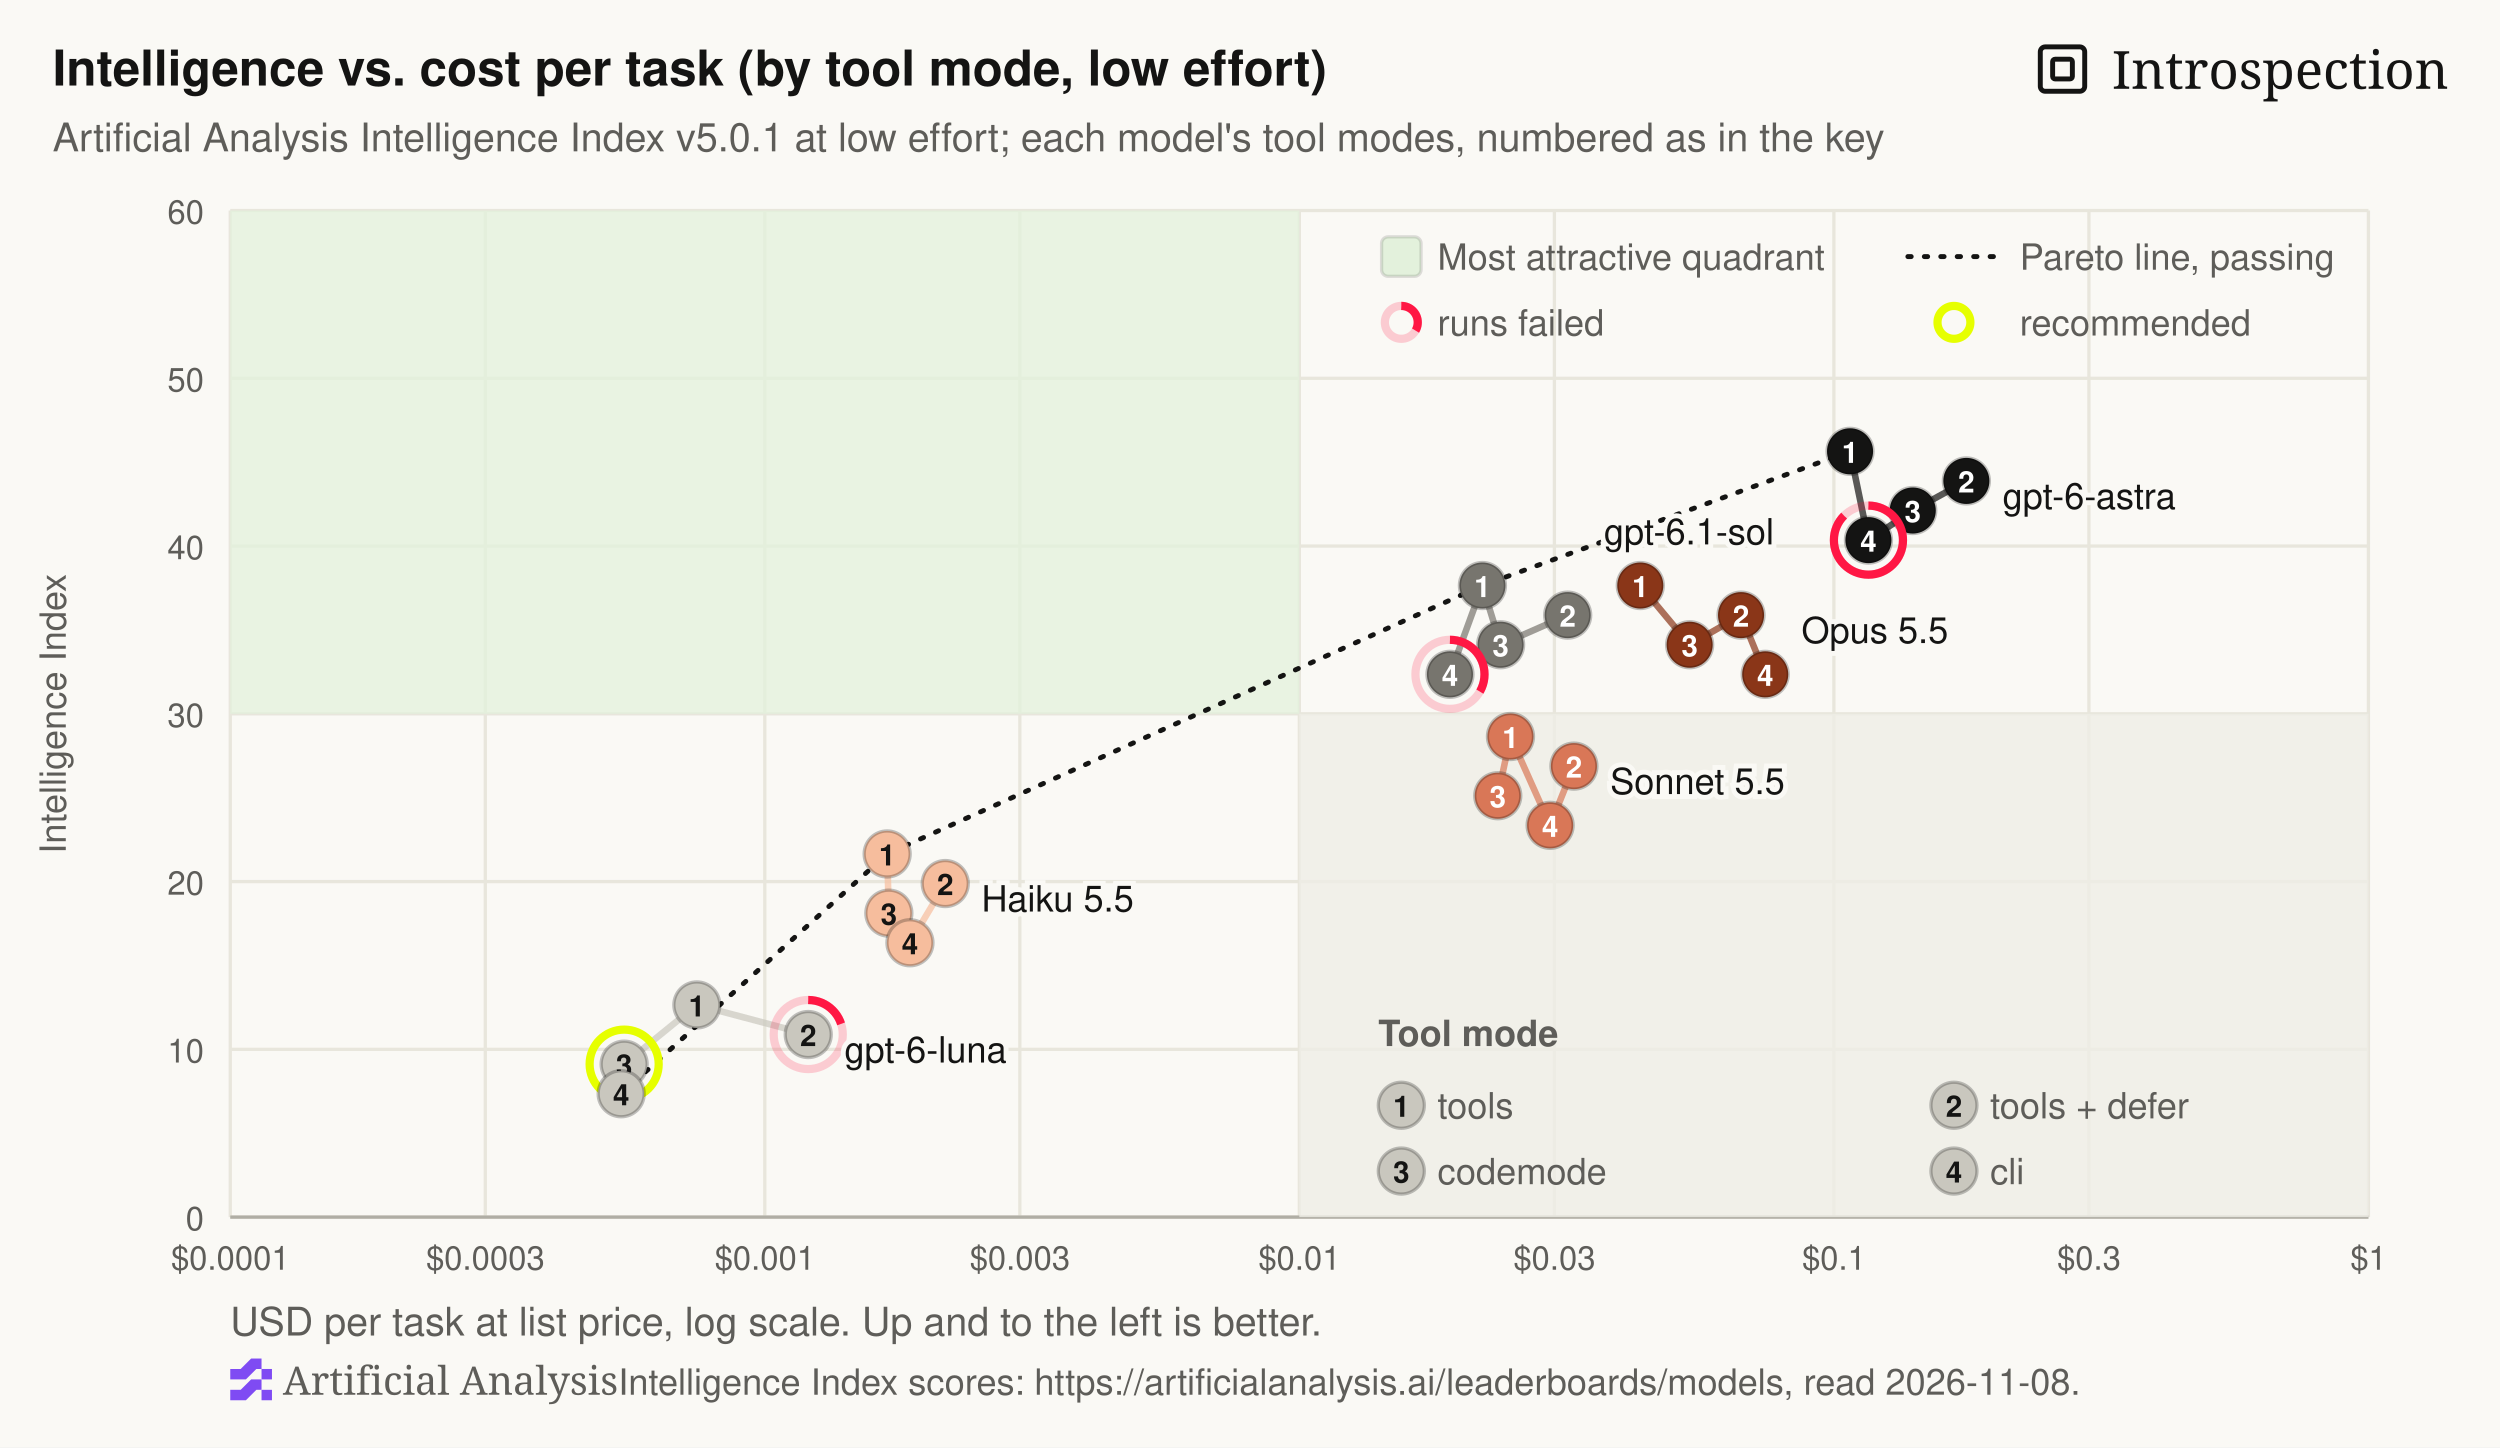
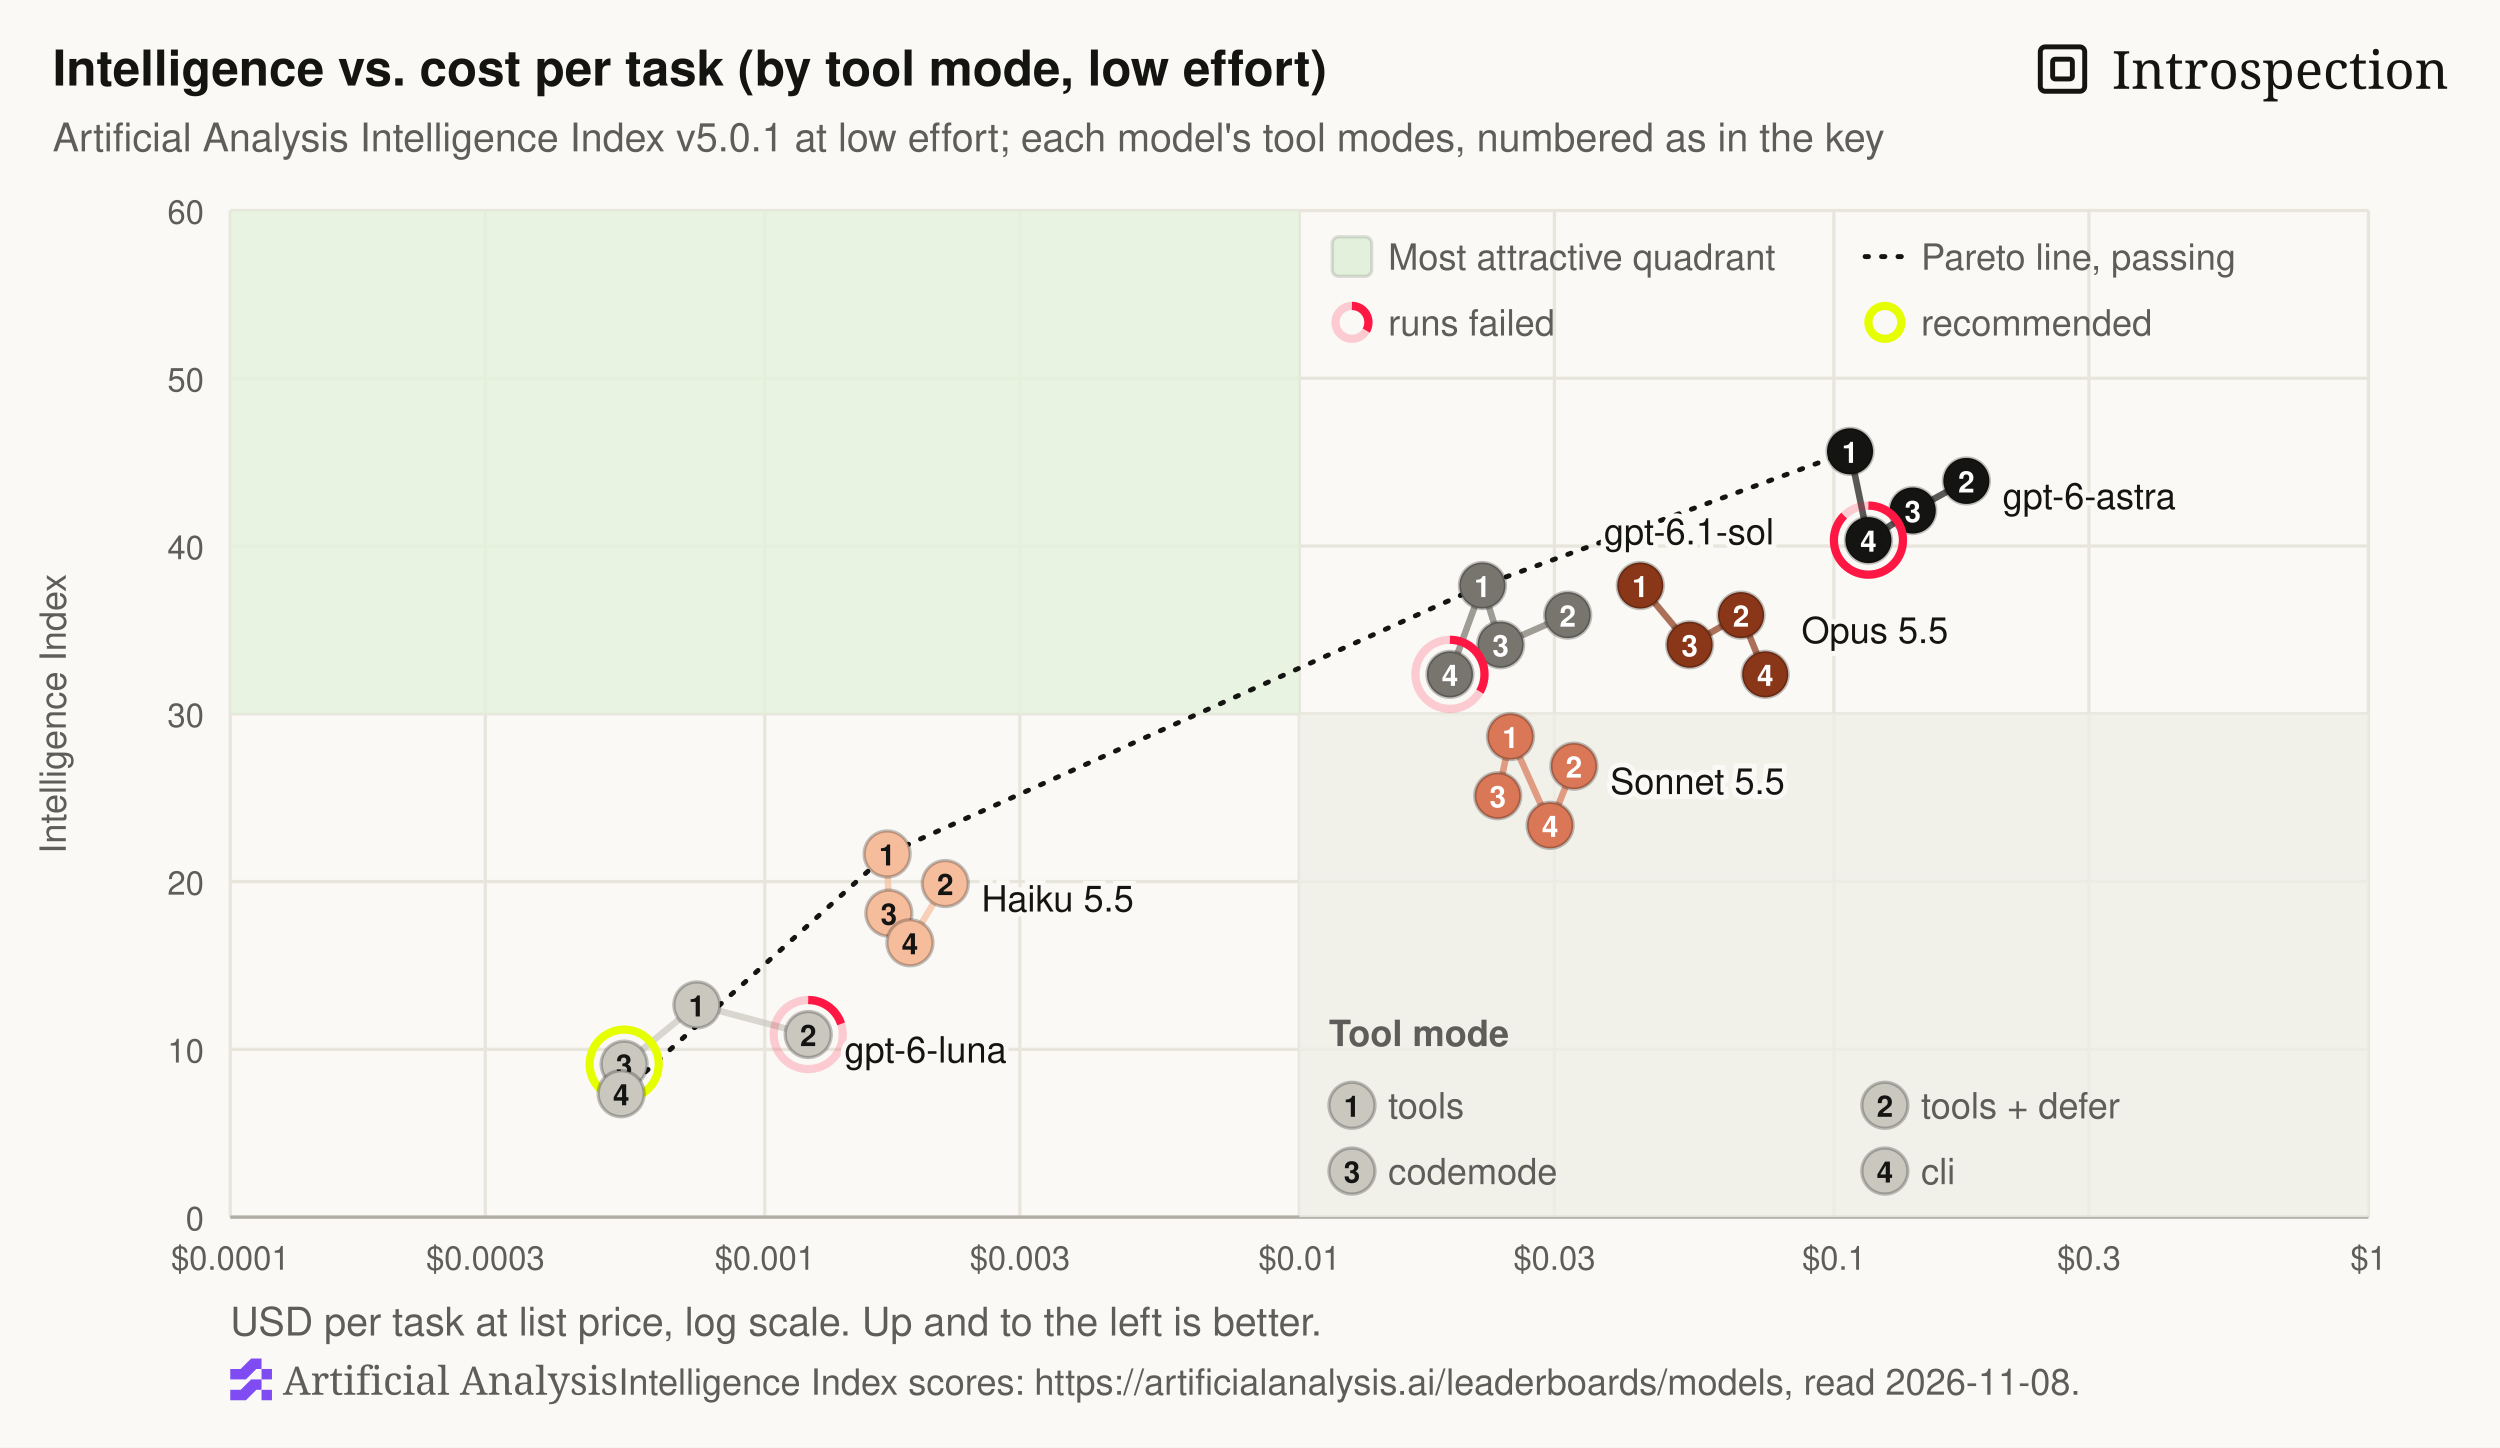
<svg xmlns="http://www.w3.org/2000/svg" width="760" height="440" viewBox="0 0 760 440" font-family="-apple-system, Segoe UI, Helvetica, Arial, sans-serif">
  <rect width="760" height="440" fill="#faf9f5" />
  <text x="16" y="26" font-size="15" font-weight="600" fill="#141413">Intelligence vs. cost per task (by tool mode, low effort)</text>
  <g transform="translate(618 12) scale(0.75)" fill="none" stroke="#141413" stroke-width="2" stroke-linecap="round" stroke-linejoin="round">
    <rect x="3" y="3" width="18" height="18" rx="2" />
    <rect x="8" y="8" width="8" height="8" rx="1" />
  </g>
  <text x="642" y="27" font-size="16" font-family="Georgia, serif" fill="#141413">Introspection</text>
  <text x="16" y="46" font-size="12" fill="#5e5d59">Artificial Analysis Intelligence Index v5.0.1 at low effort; each model's tool modes, numbered as in the key</text>
  <line x1="70" y1="370" x2="720" y2="370" stroke="#e8e6dc" />
  <text x="62" y="374" font-size="10" text-anchor="end" fill="#5e5d59">0</text>
  <line x1="70" y1="319" x2="720" y2="319" stroke="#e8e6dc" />
  <text x="62" y="323" font-size="10" text-anchor="end" fill="#5e5d59">10</text>
  <line x1="70" y1="268" x2="720" y2="268" stroke="#e8e6dc" />
  <text x="62" y="272" font-size="10" text-anchor="end" fill="#5e5d59">20</text>
  <line x1="70" y1="217" x2="720" y2="217" stroke="#e8e6dc" />
  <text x="62" y="221" font-size="10" text-anchor="end" fill="#5e5d59">30</text>
  <line x1="70" y1="166" x2="720" y2="166" stroke="#e8e6dc" />
  <text x="62" y="170" font-size="10" text-anchor="end" fill="#5e5d59">40</text>
  <line x1="70" y1="115" x2="720" y2="115" stroke="#e8e6dc" />
  <text x="62" y="119" font-size="10" text-anchor="end" fill="#5e5d59">50</text>
  <line x1="70" y1="64" x2="720" y2="64" stroke="#e8e6dc" />
  <text x="62" y="68" font-size="10" text-anchor="end" fill="#5e5d59">60</text>
  <line x1="70" y1="64" x2="70" y2="370" stroke="#e8e6dc" />
  <text x="70" y="386" font-size="10" text-anchor="middle" fill="#5e5d59">$0.0001</text>
  <line x1="147.532" y1="64" x2="147.532" y2="370" stroke="#e8e6dc" />
  <text x="147.532" y="386" font-size="10" text-anchor="middle" fill="#5e5d59">$0.0003</text>
  <line x1="232.5" y1="64" x2="232.5" y2="370" stroke="#e8e6dc" />
  <text x="232.5" y="386" font-size="10" text-anchor="middle" fill="#5e5d59">$0.001</text>
  <line x1="310.032" y1="64" x2="310.032" y2="370" stroke="#e8e6dc" />
  <text x="310.032" y="386" font-size="10" text-anchor="middle" fill="#5e5d59">$0.003</text>
  <line x1="395" y1="64" x2="395" y2="370" stroke="#e8e6dc" />
  <text x="395" y="386" font-size="10" text-anchor="middle" fill="#5e5d59">$0.01</text>
  <line x1="472.532" y1="64" x2="472.532" y2="370" stroke="#e8e6dc" />
  <text x="472.532" y="386" font-size="10" text-anchor="middle" fill="#5e5d59">$0.03</text>
  <line x1="557.5" y1="64" x2="557.5" y2="370" stroke="#e8e6dc" />
  <text x="557.5" y="386" font-size="10" text-anchor="middle" fill="#5e5d59">$0.1</text>
  <line x1="635.032" y1="64" x2="635.032" y2="370" stroke="#e8e6dc" />
  <text x="635.032" y="386" font-size="10" text-anchor="middle" fill="#5e5d59">$0.3</text>
  <line x1="720" y1="64" x2="720" y2="370" stroke="#e8e6dc" />
  <text x="720" y="386" font-size="10" text-anchor="middle" fill="#5e5d59">$1</text>
  <line x1="70" y1="370" x2="720" y2="370" stroke="#b0aea5" />
  <rect x="70" y="64" width="325" height="153" fill="#e3f1dc" opacity="0.75" />
  <rect x="395" y="217" width="325" height="153" fill="#efede6" opacity="0.8" />
  <polyline points="188.836,332.5 269.697,259.6 450.656,178 562.413,137.2" fill="none" stroke="#141413" stroke-width="1.5" stroke-dasharray="1 4" stroke-linecap="round" />
-   <rect x="420" y="72" width="12" height="12" rx="2" fill="#e3f1dc" stroke="#0000001f" />
-   <text x="437" y="82" font-size="11" fill="#5e5d59">Most attractive quadrant</text>
-   <line x1="580" y1="78" x2="608" y2="78" stroke="#141413" stroke-width="1.5" stroke-dasharray="1 4" stroke-linecap="round" />
-   <text x="614" y="82" font-size="11" fill="#5e5d59">Pareto line, passing</text>
-   <circle cx="426" cy="98" r="5" fill="none" stroke="#ff174433" stroke-width="2.5" pointer-events="none" />
-   <circle cx="426" cy="98" r="5" fill="none" stroke="#ff1744" stroke-width="2.5" stroke-dasharray="10.472 31.416" transform="rotate(-90 426 98)" pointer-events="none" />
-   <text x="437" y="102" font-size="11" fill="#5e5d59">runs failed</text>
-   <circle cx="594" cy="98" r="5" fill="none" stroke="#e6ff00" stroke-width="2.5" />
-   <text x="614" y="102" font-size="11" fill="#5e5d59">recommended</text>
+   <rect x="405" y="72" width="12" height="12" rx="2" fill="#e3f1dc" stroke="#0000001f" />
+   <text x="422" y="82" font-size="11" fill="#5e5d59">Most attractive quadrant</text>
+   <line x1="567" y1="78" x2="581" y2="78" stroke="#141413" stroke-width="1.5" stroke-dasharray="1 4" stroke-linecap="round" />
+   <text x="584" y="82" font-size="11" fill="#5e5d59">Pareto line, passing</text>
+   <circle cx="411" cy="98" r="5" fill="none" stroke="#ff174433" stroke-width="2.5" pointer-events="none" />
+   <circle cx="411" cy="98" r="5" fill="none" stroke="#ff1744" stroke-width="2.5" stroke-dasharray="10.472 31.416" transform="rotate(-90 411 98)" pointer-events="none" />
+   <text x="422" y="102" font-size="11" fill="#5e5d59">runs failed</text>
+   <circle cx="573" cy="98" r="5" fill="none" stroke="#e6ff00" stroke-width="2.5" />
+   <text x="584" y="102" font-size="11" fill="#5e5d59">recommended</text>
  <polyline points="269.697,259.6 270.209,277.6 276.625,286.6 287.358,268.6" fill="none" stroke="#f6bd9d" stroke-width="2" opacity="0.7" />
  <polyline points="455.324,241.9 459.181,223.9 471.238,250.9 478.475,232.9" fill="none" stroke="#d97757" stroke-width="2" opacity="0.7" />
  <polyline points="498.648,178 513.653,196 529.275,187 536.629,205" fill="none" stroke="#8a3618" stroke-width="2" opacity="0.7" />
  <polyline points="188.836,332.5 189.742,323.5 211.848,305.5 245.705,314.5" fill="none" stroke="#c9c7be" stroke-width="2" opacity="0.7" />
  <polyline points="440.79,205 450.656,178 456.18,196 476.576,187" fill="none" stroke="#77756e" stroke-width="2" opacity="0.7" />
  <polyline points="562.413,137.2 568.005,164.2 581.476,155.2 597.775,146.2" fill="none" stroke="#141413" stroke-width="2" opacity="0.7" />
  <circle cx="189.742" cy="323.5" r="10.5" fill="none" stroke="#e6ff00" stroke-width="2.5" pointer-events="none" />
  <a href="https://artificialanalysis.ai/models/claude-haiku-5-5" target="_blank">
    <circle cx="269.697" cy="259.6" r="7" fill="#f6bd9d" stroke="#0000003d" />
  </a>
  <text x="269.697" y="263.1" font-size="9" font-weight="600" text-anchor="middle" pointer-events="none" fill="#141413">1</text>
  <a href="https://artificialanalysis.ai/models/claude-haiku-5-5" target="_blank">
    <circle cx="287.358" cy="268.6" r="7" fill="#f6bd9d" stroke="#0000003d" />
  </a>
  <text x="287.358" y="272.1" font-size="9" font-weight="600" text-anchor="middle" pointer-events="none" fill="#141413">2</text>
  <a href="https://artificialanalysis.ai/models/claude-haiku-5-5" target="_blank">
    <circle cx="270.209" cy="277.6" r="7" fill="#f6bd9d" stroke="#0000003d" />
  </a>
  <text x="270.209" y="281.1" font-size="9" font-weight="600" text-anchor="middle" pointer-events="none" fill="#141413">3</text>
  <a href="https://artificialanalysis.ai/models/claude-haiku-5-5" target="_blank">
    <circle cx="276.625" cy="286.6" r="7" fill="#f6bd9d" stroke="#0000003d" />
  </a>
  <text x="276.625" y="290.1" font-size="9" font-weight="600" text-anchor="middle" pointer-events="none" fill="#141413">4</text>
  <a href="https://artificialanalysis.ai/models/claude-sonnet-5-5" target="_blank">
    <circle cx="459.181" cy="223.9" r="7" fill="#d97757" stroke="#0000003d" />
  </a>
  <text x="459.181" y="227.4" font-size="9" font-weight="600" text-anchor="middle" pointer-events="none" fill="#ffffff">1</text>
  <a href="https://artificialanalysis.ai/models/claude-sonnet-5-5" target="_blank">
    <circle cx="478.475" cy="232.9" r="7" fill="#d97757" stroke="#0000003d" />
  </a>
  <text x="478.475" y="236.4" font-size="9" font-weight="600" text-anchor="middle" pointer-events="none" fill="#ffffff">2</text>
  <a href="https://artificialanalysis.ai/models/claude-sonnet-5-5" target="_blank">
    <circle cx="455.324" cy="241.9" r="7" fill="#d97757" stroke="#0000003d" />
  </a>
  <text x="455.324" y="245.4" font-size="9" font-weight="600" text-anchor="middle" pointer-events="none" fill="#ffffff">3</text>
  <a href="https://artificialanalysis.ai/models/claude-sonnet-5-5" target="_blank">
    <circle cx="471.238" cy="250.9" r="7" fill="#d97757" stroke="#0000003d" />
  </a>
  <text x="471.238" y="254.4" font-size="9" font-weight="600" text-anchor="middle" pointer-events="none" fill="#ffffff">4</text>
  <a href="https://artificialanalysis.ai/models/claude-opus-5-5" target="_blank">
    <circle cx="498.648" cy="178" r="7" fill="#8a3618" stroke="#0000003d" />
  </a>
  <text x="498.648" y="181.5" font-size="9" font-weight="600" text-anchor="middle" pointer-events="none" fill="#ffffff">1</text>
  <a href="https://artificialanalysis.ai/models/claude-opus-5-5" target="_blank">
    <circle cx="529.275" cy="187" r="7" fill="#8a3618" stroke="#0000003d" />
  </a>
  <text x="529.275" y="190.5" font-size="9" font-weight="600" text-anchor="middle" pointer-events="none" fill="#ffffff">2</text>
  <a href="https://artificialanalysis.ai/models/claude-opus-5-5" target="_blank">
    <circle cx="513.653" cy="196" r="7" fill="#8a3618" stroke="#0000003d" />
  </a>
  <text x="513.653" y="199.5" font-size="9" font-weight="600" text-anchor="middle" pointer-events="none" fill="#ffffff">3</text>
  <a href="https://artificialanalysis.ai/models/claude-opus-5-5" target="_blank">
    <circle cx="536.629" cy="205" r="7" fill="#8a3618" stroke="#0000003d" />
  </a>
  <text x="536.629" y="208.5" font-size="9" font-weight="600" text-anchor="middle" pointer-events="none" fill="#ffffff">4</text>
  <a href="https://artificialanalysis.ai/models/gpt-6-luna" target="_blank">
    <circle cx="211.848" cy="305.5" r="7" fill="#c9c7be" stroke="#0000003d" />
  </a>
  <text x="211.848" y="309" font-size="9" font-weight="600" text-anchor="middle" pointer-events="none" fill="#141413">1</text>
  <a href="https://artificialanalysis.ai/models/gpt-6-luna" target="_blank">
    <circle cx="245.705" cy="314.5" r="7" fill="#c9c7be" stroke="#0000003d" />
  </a>
  <circle cx="245.705" cy="314.5" r="10.5" fill="none" stroke="#ff174433" stroke-width="2.5" pointer-events="none" />
  <circle cx="245.705" cy="314.5" r="10.5" fill="none" stroke="#ff1744" stroke-width="2.5" stroke-dasharray="13.195 65.973" transform="rotate(-90 245.7049 314.5)" pointer-events="none" />
  <text x="245.705" y="318" font-size="9" font-weight="600" text-anchor="middle" pointer-events="none" fill="#141413">2</text>
  <a href="https://artificialanalysis.ai/models/gpt-6-luna" target="_blank">
    <circle cx="189.742" cy="323.5" r="7" fill="#c9c7be" stroke="#0000003d" />
  </a>
  <text x="189.742" y="327" font-size="9" font-weight="600" text-anchor="middle" pointer-events="none" fill="#141413">3</text>
  <a href="https://artificialanalysis.ai/models/gpt-6-luna" target="_blank">
    <circle cx="188.836" cy="332.5" r="7" fill="#c9c7be" stroke="#0000003d" />
  </a>
  <text x="188.836" y="336" font-size="9" font-weight="600" text-anchor="middle" pointer-events="none" fill="#141413">4</text>
  <a href="https://artificialanalysis.ai/models/gpt-6-1-sol" target="_blank">
    <circle cx="450.656" cy="178" r="7" fill="#77756e" stroke="#0000003d" />
  </a>
  <text x="450.656" y="181.5" font-size="9" font-weight="600" text-anchor="middle" pointer-events="none" fill="#ffffff">1</text>
  <a href="https://artificialanalysis.ai/models/gpt-6-1-sol" target="_blank">
    <circle cx="476.576" cy="187" r="7" fill="#77756e" stroke="#0000003d" />
  </a>
  <text x="476.576" y="190.5" font-size="9" font-weight="600" text-anchor="middle" pointer-events="none" fill="#ffffff">2</text>
  <a href="https://artificialanalysis.ai/models/gpt-6-1-sol" target="_blank">
    <circle cx="456.18" cy="196" r="7" fill="#77756e" stroke="#0000003d" />
  </a>
  <text x="456.18" y="199.5" font-size="9" font-weight="600" text-anchor="middle" pointer-events="none" fill="#ffffff">3</text>
  <a href="https://artificialanalysis.ai/models/gpt-6-1-sol" target="_blank">
    <circle cx="440.79" cy="205" r="7" fill="#77756e" stroke="#0000003d" />
  </a>
  <circle cx="440.79" cy="205" r="10.5" fill="none" stroke="#ff174433" stroke-width="2.5" pointer-events="none" />
  <circle cx="440.79" cy="205" r="10.5" fill="none" stroke="#ff1744" stroke-width="2.5" stroke-dasharray="21.991 65.973" transform="rotate(-90 440.7899 205)" pointer-events="none" />
  <text x="440.79" y="208.5" font-size="9" font-weight="600" text-anchor="middle" pointer-events="none" fill="#ffffff">4</text>
  <a href="https://artificialanalysis.ai/models/gpt-6-astra" target="_blank">
    <circle cx="562.413" cy="137.2" r="7" fill="#141413" stroke="#0000003d" />
  </a>
  <text x="562.413" y="140.7" font-size="9" font-weight="600" text-anchor="middle" pointer-events="none" fill="#ffffff">1</text>
  <a href="https://artificialanalysis.ai/models/gpt-6-astra" target="_blank">
    <circle cx="597.775" cy="146.2" r="7" fill="#141413" stroke="#0000003d" />
  </a>
  <text x="597.775" y="149.7" font-size="9" font-weight="600" text-anchor="middle" pointer-events="none" fill="#ffffff">2</text>
  <a href="https://artificialanalysis.ai/models/gpt-6-astra" target="_blank">
    <circle cx="581.476" cy="155.2" r="7" fill="#141413" stroke="#0000003d" />
  </a>
  <text x="581.476" y="158.7" font-size="9" font-weight="600" text-anchor="middle" pointer-events="none" fill="#ffffff">3</text>
  <a href="https://artificialanalysis.ai/models/gpt-6-astra" target="_blank">
    <circle cx="568.005" cy="164.2" r="7" fill="#141413" stroke="#0000003d" />
  </a>
  <circle cx="568.005" cy="164.2" r="10.5" fill="none" stroke="#ff174433" stroke-width="2.5" pointer-events="none" />
  <circle cx="568.005" cy="164.2" r="10.5" fill="none" stroke="#ff1744" stroke-width="2.5" stroke-dasharray="57.727 65.973" transform="rotate(-90 568.0051 164.2)" pointer-events="none" />
  <text x="568.005" y="167.7" font-size="9" font-weight="600" text-anchor="middle" pointer-events="none" fill="#ffffff">4</text>
  <text x="280.697" y="277.1" text-anchor="start" font-size="11" stroke="#faf9f5" stroke-width="3" paint-order="stroke" fill="#141413" />
  <text x="298.358" y="277.1" text-anchor="start" font-size="11" stroke="#faf9f5" stroke-width="3" paint-order="stroke" fill="#141413">Haiku 5.5</text>
  <text x="281.209" y="277.1" text-anchor="start" font-size="11" stroke="#faf9f5" stroke-width="3" paint-order="stroke" fill="#141413" />
  <text x="287.625" y="277.1" text-anchor="start" font-size="11" stroke="#faf9f5" stroke-width="3" paint-order="stroke" fill="#141413" />
  <text x="470.181" y="241.4" text-anchor="start" font-size="11" stroke="#faf9f5" stroke-width="3" paint-order="stroke" fill="#141413" />
  <text x="489.475" y="241.4" text-anchor="start" font-size="11" stroke="#faf9f5" stroke-width="3" paint-order="stroke" fill="#141413">Sonnet 5.5</text>
  <text x="466.324" y="241.4" text-anchor="start" font-size="11" stroke="#faf9f5" stroke-width="3" paint-order="stroke" fill="#141413" />
  <text x="482.238" y="241.4" text-anchor="start" font-size="11" stroke="#faf9f5" stroke-width="3" paint-order="stroke" fill="#141413" />
  <text x="509.648" y="195.5" text-anchor="start" font-size="11" stroke="#faf9f5" stroke-width="3" paint-order="stroke" fill="#141413" />
  <text x="540.275" y="195.5" text-anchor="start" font-size="11" stroke="#faf9f5" stroke-width="3" paint-order="stroke" fill="#141413" />
  <text x="524.653" y="195.5" text-anchor="start" font-size="11" stroke="#faf9f5" stroke-width="3" paint-order="stroke" fill="#141413" />
  <text x="547.629" y="195.5" text-anchor="start" font-size="11" stroke="#faf9f5" stroke-width="3" paint-order="stroke" fill="#141413">Opus 5.5</text>
  <text x="222.848" y="323" text-anchor="start" font-size="11" stroke="#faf9f5" stroke-width="3" paint-order="stroke" fill="#141413" />
  <text x="256.705" y="323" text-anchor="start" font-size="11" stroke="#faf9f5" stroke-width="3" paint-order="stroke" fill="#141413">gpt-6-luna</text>
  <text x="200.742" y="323" text-anchor="start" font-size="11" stroke="#faf9f5" stroke-width="3" paint-order="stroke" fill="#141413" />
  <text x="199.836" y="323" text-anchor="start" font-size="11" stroke="#faf9f5" stroke-width="3" paint-order="stroke" fill="#141413" />
  <text x="461.656" y="195.5" text-anchor="start" font-size="11" stroke="#faf9f5" stroke-width="3" paint-order="stroke" fill="#141413" />
  <text x="487.576" y="165.5" text-anchor="start" font-size="11" stroke="#faf9f5" stroke-width="3" paint-order="stroke" fill="#141413">gpt-6.1-sol</text>
  <text x="467.18" y="195.5" text-anchor="start" font-size="11" stroke="#faf9f5" stroke-width="3" paint-order="stroke" fill="#141413" />
  <text x="451.79" y="195.5" text-anchor="start" font-size="11" stroke="#faf9f5" stroke-width="3" paint-order="stroke" fill="#141413" />
  <text x="573.413" y="154.7" text-anchor="start" font-size="11" stroke="#faf9f5" stroke-width="3" paint-order="stroke" fill="#141413" />
  <text x="608.775" y="154.7" text-anchor="start" font-size="11" stroke="#faf9f5" stroke-width="3" paint-order="stroke" fill="#141413">gpt-6-astra</text>
  <text x="592.476" y="154.7" text-anchor="start" font-size="11" stroke="#faf9f5" stroke-width="3" paint-order="stroke" fill="#141413" />
  <text x="579.005" y="154.7" text-anchor="start" font-size="11" stroke="#faf9f5" stroke-width="3" paint-order="stroke" fill="#141413" />
-   <text x="419" y="318" font-size="11" font-weight="600" fill="#5e5d59">Tool mode</text>
-   <circle cx="426" cy="336" r="7" fill="#c9c7be" stroke="#0000003d" />
-   <text x="426" y="339.5" font-size="9" font-weight="600" text-anchor="middle" fill="#141413">1</text>
-   <text x="437" y="340" font-size="11" fill="#5e5d59">tools</text>
-   <circle cx="594" cy="336" r="7" fill="#c9c7be" stroke="#0000003d" />
-   <text x="594" y="339.5" font-size="9" font-weight="600" text-anchor="middle" fill="#141413">2</text>
-   <text x="605" y="340" font-size="11" fill="#5e5d59">tools + defer</text>
-   <circle cx="426" cy="356" r="7" fill="#c9c7be" stroke="#0000003d" />
-   <text x="426" y="359.5" font-size="9" font-weight="600" text-anchor="middle" fill="#141413">3</text>
-   <text x="437" y="360" font-size="11" fill="#5e5d59">codemode</text>
-   <circle cx="594" cy="356" r="7" fill="#c9c7be" stroke="#0000003d" />
-   <text x="594" y="359.5" font-size="9" font-weight="600" text-anchor="middle" fill="#141413">4</text>
-   <text x="605" y="360" font-size="11" fill="#5e5d59">cli</text>
+   <text x="404" y="318" font-size="11" font-weight="600" fill="#5e5d59">Tool mode</text>
+   <circle cx="411" cy="336" r="7" fill="#c9c7be" stroke="#0000003d" />
+   <text x="411" y="339.5" font-size="9" font-weight="600" text-anchor="middle" fill="#141413">1</text>
+   <text x="422" y="340" font-size="11" fill="#5e5d59">tools</text>
+   <circle cx="573" cy="336" r="7" fill="#c9c7be" stroke="#0000003d" />
+   <text x="573" y="339.5" font-size="9" font-weight="600" text-anchor="middle" fill="#141413">2</text>
+   <text x="584" y="340" font-size="11" fill="#5e5d59">tools + defer</text>
+   <circle cx="411" cy="356" r="7" fill="#c9c7be" stroke="#0000003d" />
+   <text x="411" y="359.5" font-size="9" font-weight="600" text-anchor="middle" fill="#141413">3</text>
+   <text x="422" y="360" font-size="11" fill="#5e5d59">codemode</text>
+   <circle cx="573" cy="356" r="7" fill="#c9c7be" stroke="#0000003d" />
+   <text x="573" y="359.5" font-size="9" font-weight="600" text-anchor="middle" fill="#141413">4</text>
+   <text x="584" y="360" font-size="11" fill="#5e5d59">cli</text>
  <text x="70" y="406" font-size="12" fill="#5e5d59">USD per task at list price, log scale. Up and to the left is better.</text>
  <g transform="translate(70 413) scale(0.24)">
    <path d="M46.219 52.82H52.819V39.61H46.219H39.609V52.82H46.219Z" fill="#7F4BF3" />
    <path d="M26.41 0L13.2 13.2H0V26.41H19.81L33.01 13.2H39.61V0H26.41Z" fill="#7F4BF3" />
    <path d="M26.41 26.41L13.2 39.61H0V52.82H19.81L33.01 39.61H39.61V26.41H26.41Z" fill="#7F4BF3" />
    <path d="M52.819 26.41V13.2H46.219H39.609V26.41H46.219H52.819Z" fill="#7F4BF3" />
  </g>
  <text x="86" y="424" font-size="12" font-family="Georgia, serif" fill="#5e5d59">Artificial Analysis</text>
  <text x="187.95" y="424" font-size="11" fill="#5e5d59">Intelligence Index scores: https://artificialanalysis.ai/leaderboards/models, read 2026-11-08.</text>
  <text transform="translate(20 217) rotate(-90)" font-size="11" text-anchor="middle" fill="#5e5d59">Intelligence Index</text>
</svg>
